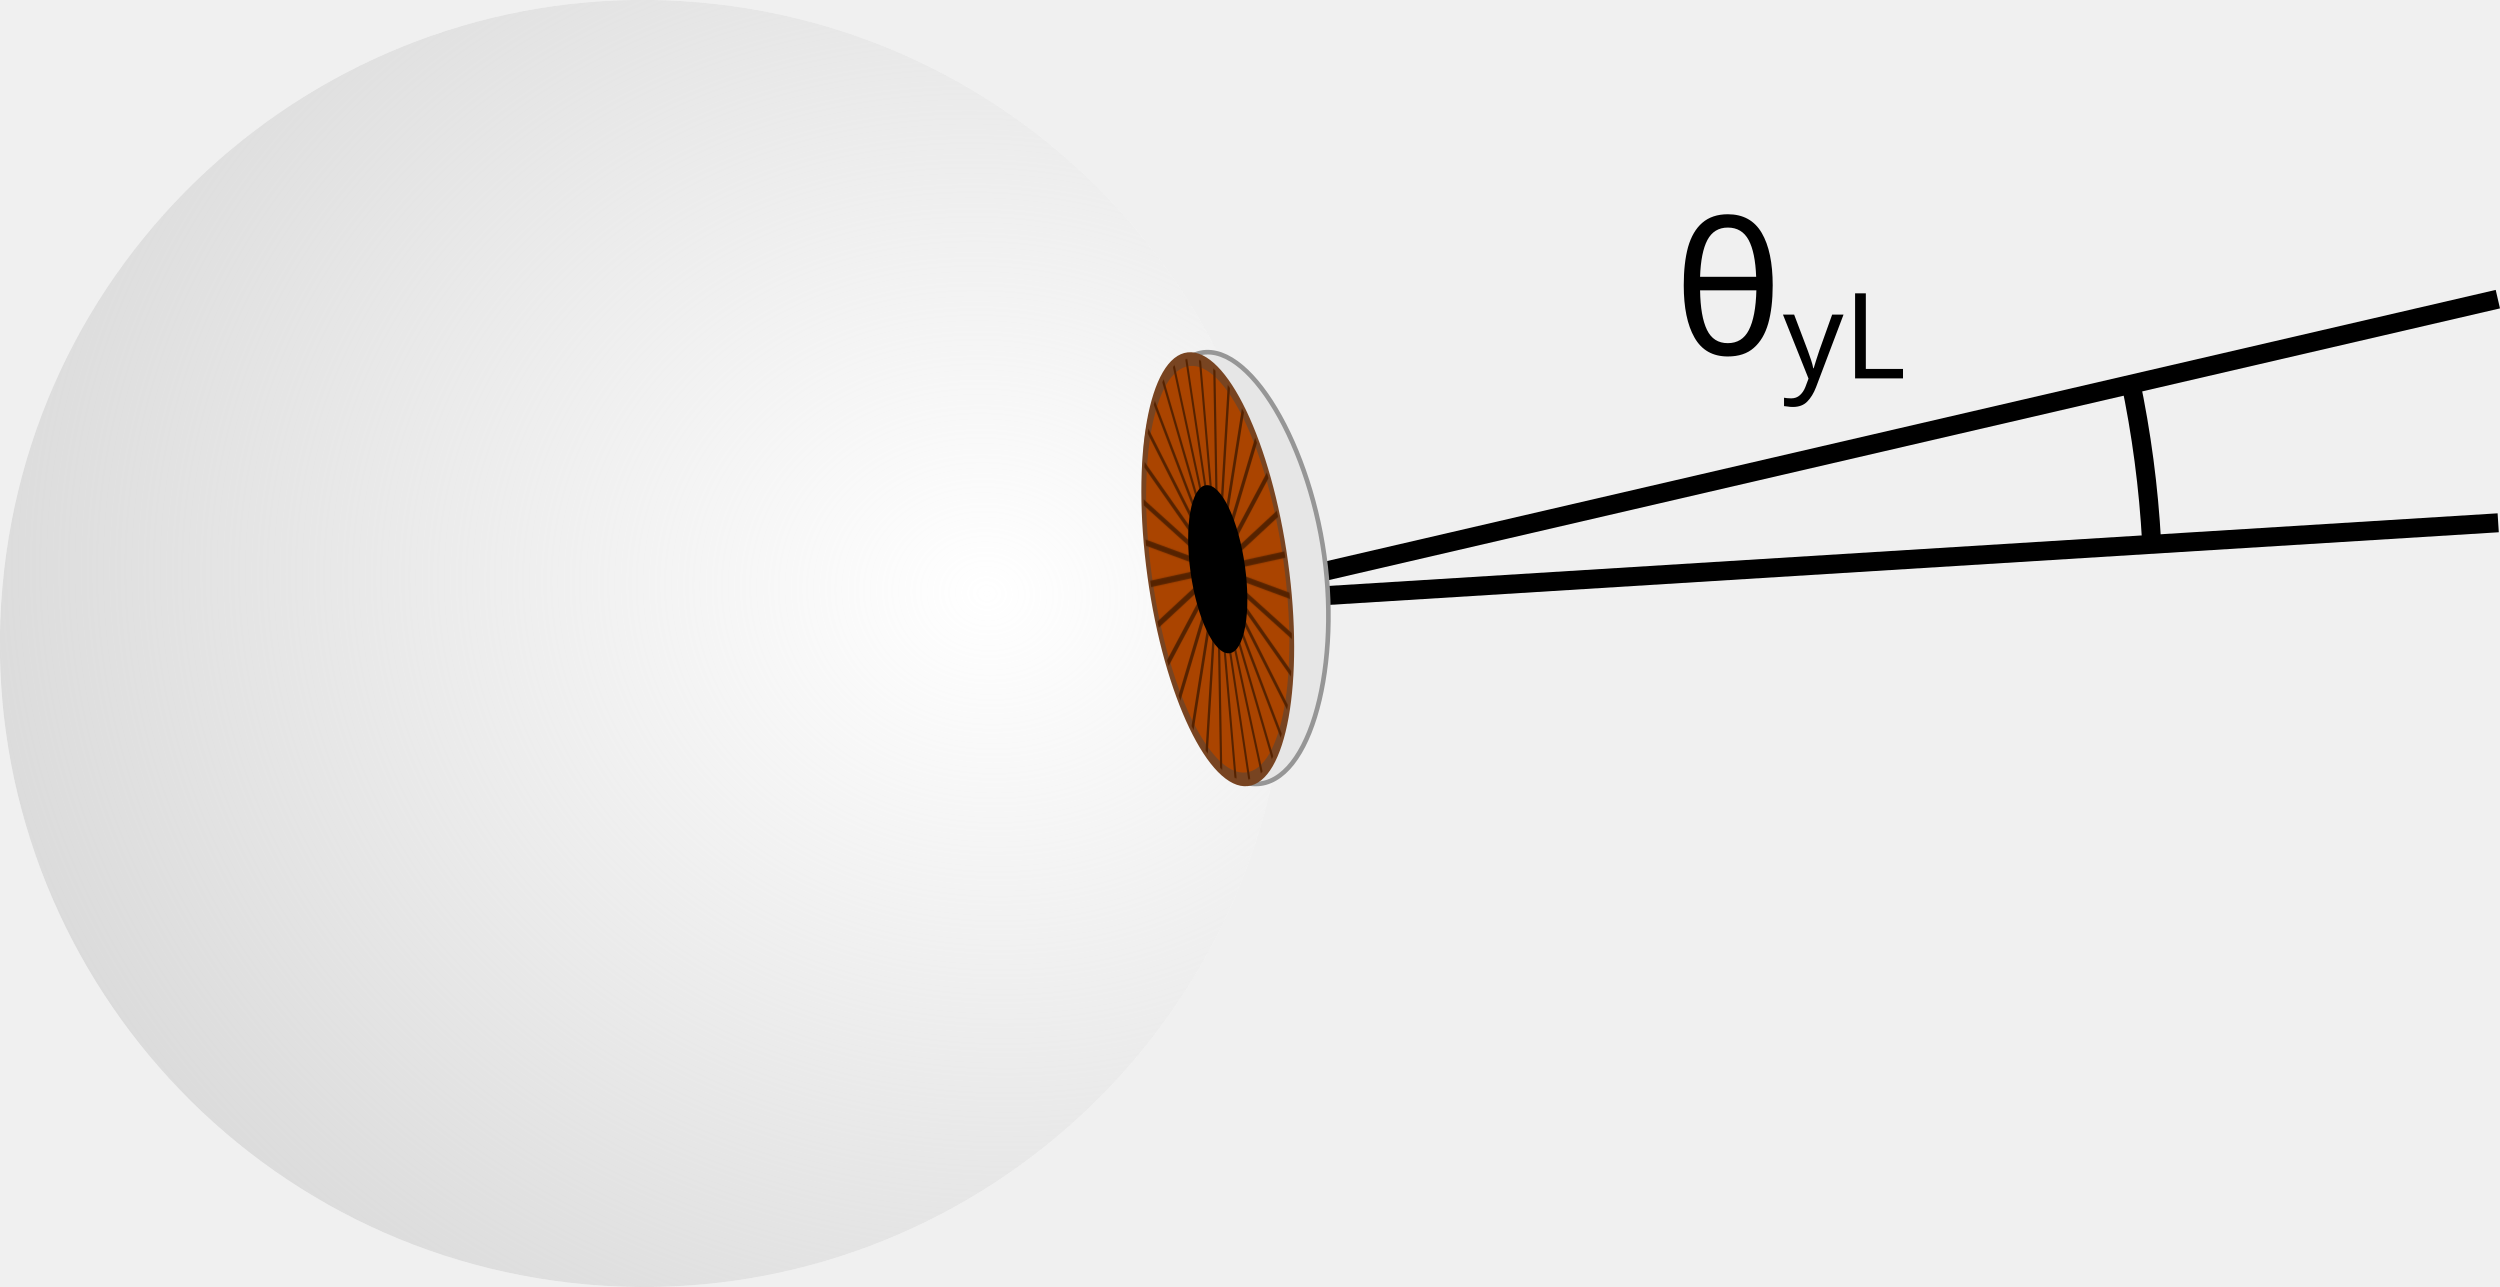
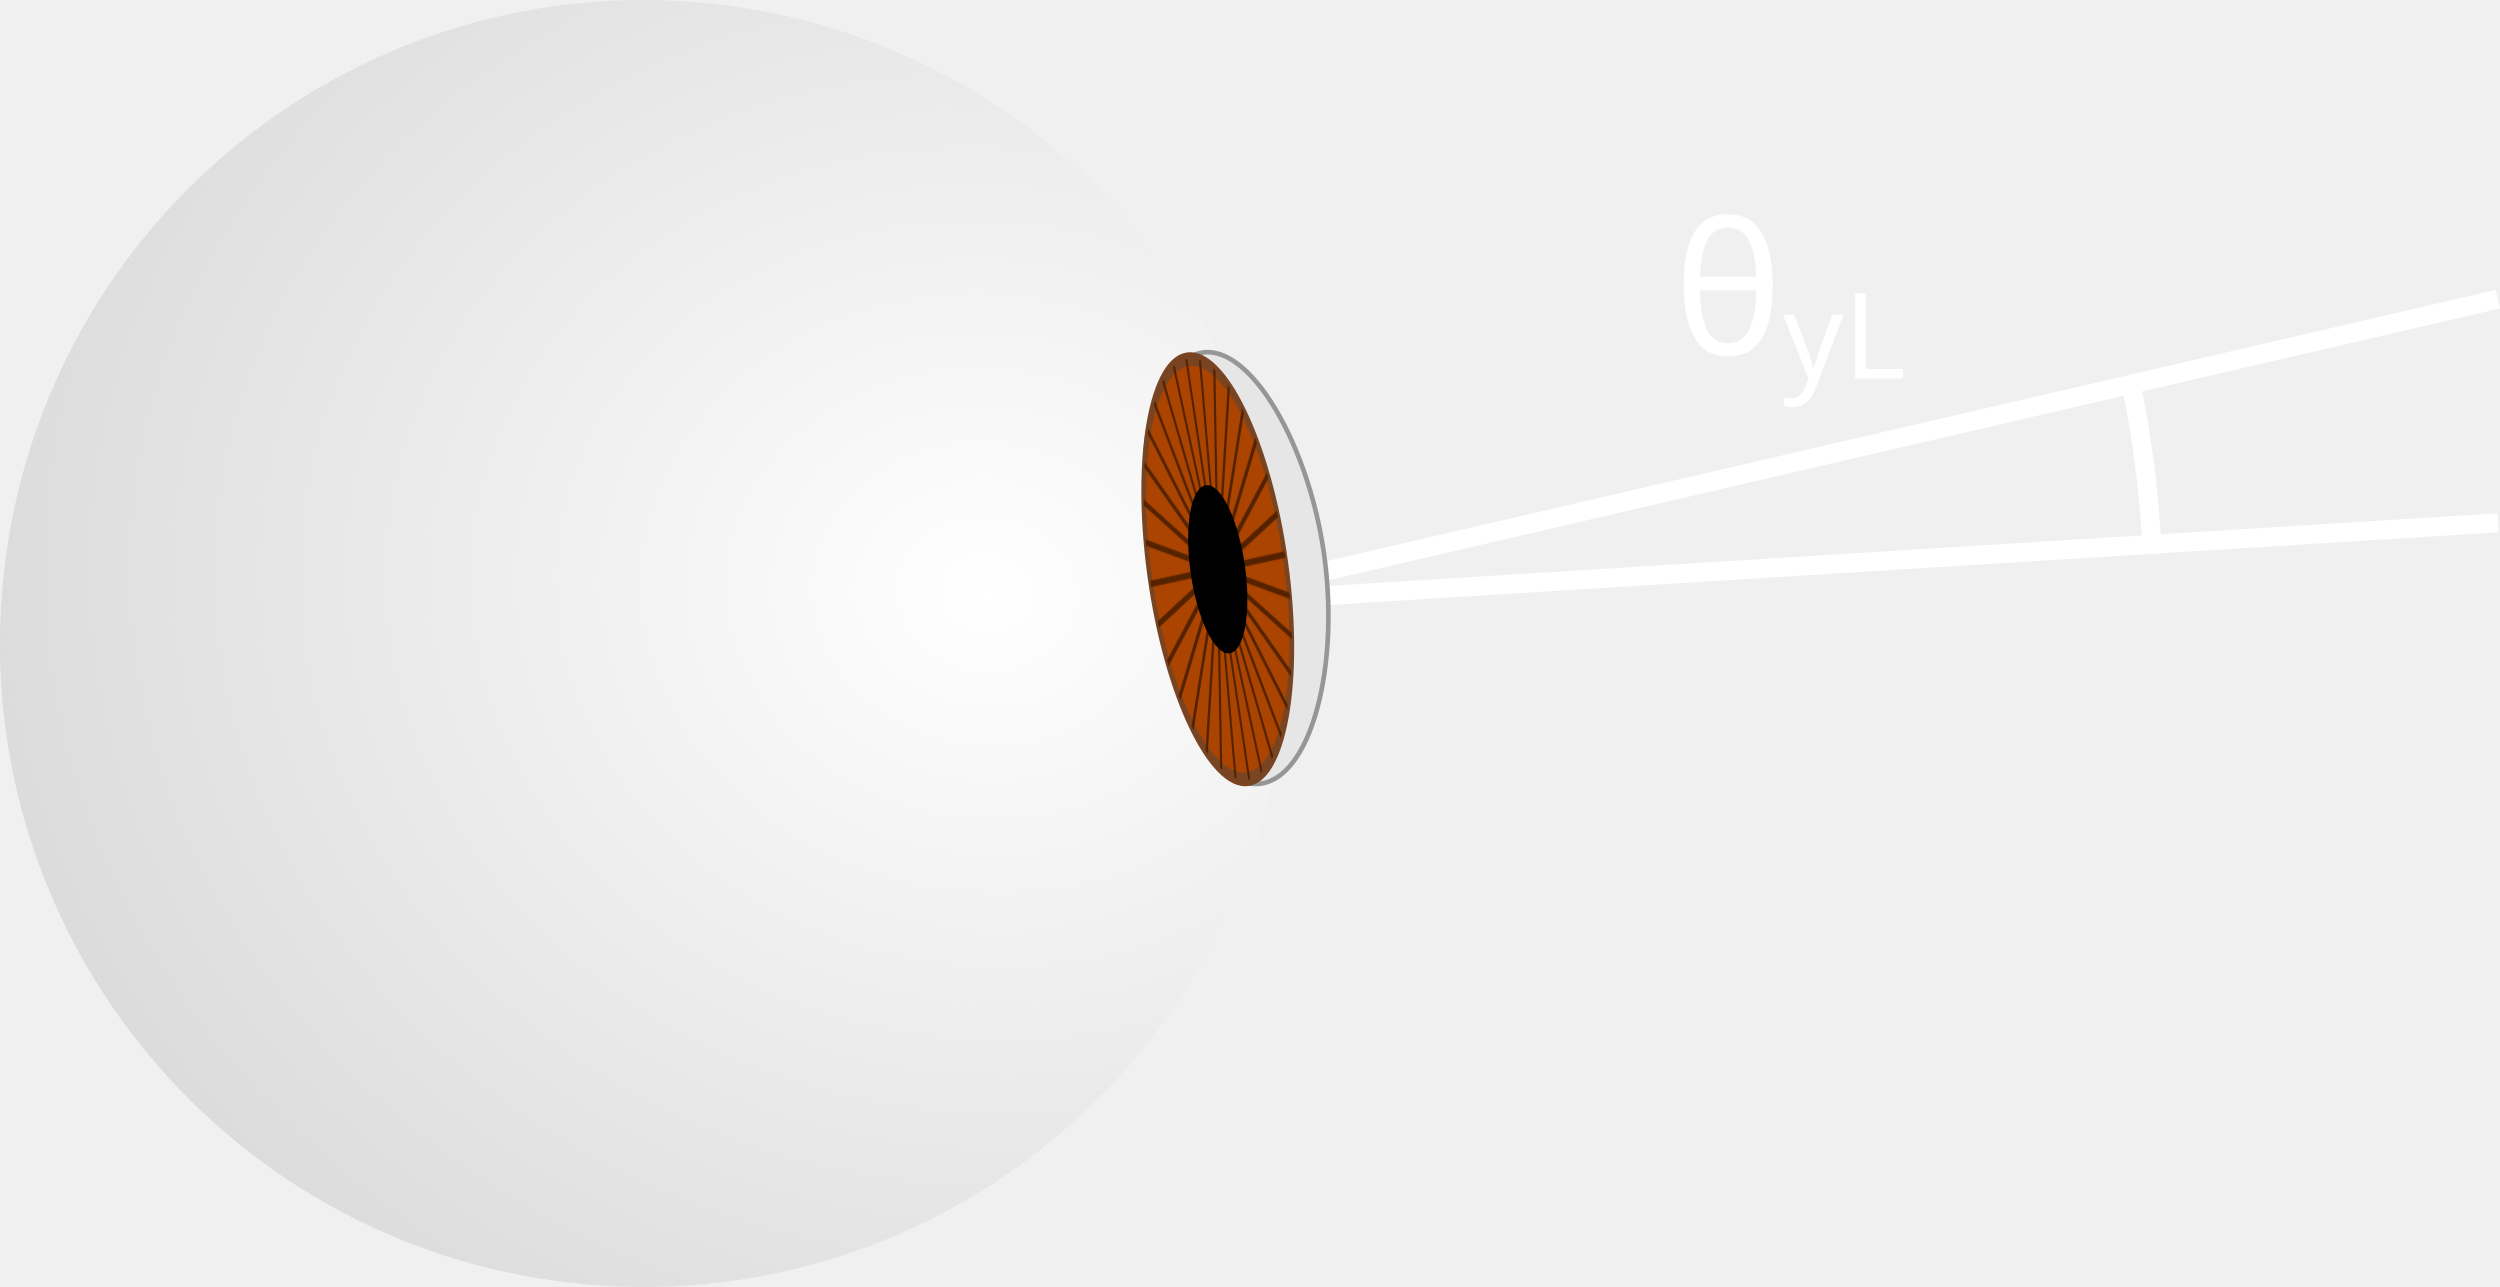
<svg xmlns="http://www.w3.org/2000/svg" xmlns:xlink="http://www.w3.org/1999/xlink" width="34.899mm" height="17.966mm" viewBox="0 0 34.899 17.966" version="1.1" id="svg4240">
  <defs id="defs4237">
    <radialGradient xlink:href="#linearGradient112791" id="radialGradient112793" cx="48.427" cy="159.156" fx="48.427" fy="159.156" r="5.28" gradientUnits="userSpaceOnUse" gradientTransform="matrix(2.199471,0,0,1.890811,-57.3088,-141.9166)" />
    <linearGradient id="linearGradient112791">
      <stop style="stop-color:#cccccc;stop-opacity:0;" offset="0" id="stop112789" />
      <stop style="stop-color:#cccccc;stop-opacity:1;" offset="1" id="stop112787" />
    </linearGradient>
    <filter style="color-interpolation-filters:sRGB" id="filter149951" x="-inf" y="-inf" width="inf" height="inf">
      <feGaussianBlur stdDeviation="0.02 0.05" result="blur" id="feGaussianBlur149949" />
    </filter>
    <filter style="color-interpolation-filters:sRGB" id="filter149947" x="-0.285" y="-0.006" width="1.569" height="1.013">
      <feGaussianBlur stdDeviation="0.02 0.05" result="blur" id="feGaussianBlur149945" />
    </filter>
    <filter style="color-interpolation-filters:sRGB" id="filter149943" x="-0.003" y="-0.387" width="1.005" height="1.775">
      <feGaussianBlur stdDeviation="0.02 0.05" result="blur" id="feGaussianBlur149941" />
    </filter>
    <filter style="color-interpolation-filters:sRGB" id="filter149939" x="-0.022" y="-0.01" width="1.045" height="1.02">
      <feGaussianBlur stdDeviation="0.02 0.05" result="blur" id="feGaussianBlur149937" />
    </filter>
    <filter style="color-interpolation-filters:sRGB" id="filter149935" x="-0.006" y="-0.031" width="1.012" height="1.062">
      <feGaussianBlur stdDeviation="0.02 0.05" result="blur" id="feGaussianBlur149933" />
    </filter>
    <filter style="color-interpolation-filters:sRGB" id="filter149931" x="-0.005" y="-0.037" width="1.011" height="1.075">
      <feGaussianBlur stdDeviation="0.02 0.05" result="blur" id="feGaussianBlur149929" />
    </filter>
    <filter style="color-interpolation-filters:sRGB" id="filter149927" x="-0.027" y="-0.009" width="1.054" height="1.018">
      <feGaussianBlur stdDeviation="0.02 0.05" result="blur" id="feGaussianBlur149925" />
    </filter>
    <filter style="color-interpolation-filters:sRGB" id="filter149923" x="-0.012" y="-0.015" width="1.023" height="1.03">
      <feGaussianBlur stdDeviation="0.02 0.05" result="blur" id="feGaussianBlur149921" />
    </filter>
    <filter style="color-interpolation-filters:sRGB" id="filter149919" x="-0.01" y="-0.017" width="1.021" height="1.034">
      <feGaussianBlur stdDeviation="0.02 0.05" result="blur" id="feGaussianBlur149917" />
    </filter>
    <filter style="color-interpolation-filters:sRGB" id="filter149915" x="-inf" y="-inf" width="inf" height="inf">
      <feGaussianBlur stdDeviation="0.02 0.05" result="blur" id="feGaussianBlur149913" />
    </filter>
    <filter style="color-interpolation-filters:sRGB" id="filter149911" x="-0.042" y="-0.008" width="1.085" height="1.016">
      <feGaussianBlur stdDeviation="0.02 0.05" result="blur" id="feGaussianBlur149909" />
    </filter>
    <filter style="color-interpolation-filters:sRGB" id="filter149907" x="-0.004" y="-0.058" width="1.008" height="1.116">
      <feGaussianBlur stdDeviation="0.02 0.05" result="blur" id="feGaussianBlur149905" />
    </filter>
    <filter style="color-interpolation-filters:sRGB" id="filter149903" x="-0.015" y="-0.013" width="1.029" height="1.026">
      <feGaussianBlur stdDeviation="0.02 0.05" result="blur" id="feGaussianBlur149901" />
    </filter>
    <filter style="color-interpolation-filters:sRGB" id="filter149899" x="-0.008" y="-0.021" width="1.017" height="1.041">
      <feGaussianBlur stdDeviation="0.02 0.05" result="blur" id="feGaussianBlur149897" />
    </filter>
    <filter style="color-interpolation-filters:sRGB" id="filter149895" x="-0.004" y="-0.084" width="1.007" height="1.167">
      <feGaussianBlur stdDeviation="0.02 0.05" result="blur" id="feGaussianBlur149893" />
    </filter>
    <filter style="color-interpolation-filters:sRGB" id="filter149891" x="-0.061" y="-0.007" width="1.122" height="1.015">
      <feGaussianBlur stdDeviation="0.02 0.05" result="blur" id="feGaussianBlur149889" />
    </filter>
    <filter style="color-interpolation-filters:sRGB" id="filter149887" x="-0.017" y="-0.012" width="1.033" height="1.023">
      <feGaussianBlur stdDeviation="0.02 0.05" result="blur" id="feGaussianBlur149885" />
    </filter>
    <filter style="color-interpolation-filters:sRGB" id="filter149883" x="-0.007" y="-0.024" width="1.015" height="1.047">
      <feGaussianBlur stdDeviation="0.02 0.05" result="blur" id="feGaussianBlur149881" />
    </filter>
    <rect x="450.938" y="481.436" width="60.16" height="48.604" id="rect18398-7-9-1-8-5-7" />
  </defs>
  <g id="layer1" transform="translate(-18.87913,-98.56707)">
-     <path style="display:inline;fill:none;stroke:#000000;stroke-width:0.265;stroke-linecap:butt;stroke-linejoin:miter;stroke-miterlimit:4;stroke-dasharray:none;stroke-opacity:1" d="M 35.397,107.005 53.753,105.865" id="path8260" />
-     <path style="display:inline;fill:none;stroke:#000000;stroke-width:0.265;stroke-linecap:butt;stroke-linejoin:miter;stroke-miterlimit:4;stroke-dasharray:none;stroke-opacity:1" d="m 53.748,102.743 -18.362,4.26" id="path9124" />
-     <path style="fill:#000000;fill-opacity:0;stroke:#000000;stroke-width:0.265;stroke-miterlimit:4;stroke-dasharray:none;stroke-opacity:1" id="path8544" d="m 48.615,103.866 a 13.536,14.187 0 0 1 0.3,2.272" />
-     <text xml:space="preserve" transform="matrix(0.1919466,0,0,0.1919466,-44.31325,8.841707)" id="text18396-5-6-7-5-9-5" style="font-style:normal;font-variant:normal;font-weight:normal;font-stretch:normal;font-size:13.333px;line-height:1.25;font-family:sans-serif;-inkscape-font-specification:'sans-serif, Normal';font-variant-ligatures:normal;font-variant-caps:normal;font-variant-numeric:normal;font-variant-east-asian:normal;white-space:pre;shape-inside:url(#rect18398-7-9-1-8-5-7);fill:#000000;fill-opacity:1;stroke:none">
-       <tspan x="450.938" y="493.232" id="tspan975">θ<tspan style="font-size:65%;baseline-shift:sub" id="tspan973">yL</tspan>
+     <path style="display:inline;fill:#ffffff;stroke:#ffffff;stroke-width:0.265;stroke-linecap:butt;stroke-linejoin:miter;stroke-miterlimit:4;stroke-dasharray:none;stroke-opacity:1" d="M 35.397,107.005 53.753,105.865" id="path8260" />
+     <path style="display:inline;fill:#ffffff;stroke:#ffffff;stroke-width:0.265;stroke-linecap:butt;stroke-linejoin:miter;stroke-miterlimit:4;stroke-dasharray:none;stroke-opacity:1" d="m 53.748,102.743 -18.362,4.26" id="path9124" />
+     <path style="fill:#ffffff;fill-opacity:0;stroke:#ffffff;stroke-width:0.265;stroke-miterlimit:4;stroke-dasharray:none;stroke-opacity:1" id="path8544" d="m 48.615,103.866 a 13.536,14.187 0 0 1 0.3,2.272" />
+     <text xml:space="preserve" transform="matrix(0.1919466,0,0,0.1919466,-44.31325,8.841707)" id="text18396-5-6-7-5-9-5" style="font-style:normal;font-variant:normal;font-weight:normal;font-stretch:normal;font-size:13.333px;line-height:1.25;font-family:sans-serif;-inkscape-font-specification:'sans-serif, Normal';font-variant-ligatures:normal;font-variant-caps:normal;font-variant-numeric:normal;font-variant-east-asian:normal;white-space:pre;shape-inside:url(#rect18398-7-9-1-8-5-7);fill:#ffffff;fill-opacity:1;stroke:none">
+       <tspan x="450.938" y="493.232" id="tspan1011">θ<tspan style="font-size:65%;baseline-shift:sub" id="tspan1009">yL</tspan>
      </tspan>
    </text>
    <g id="g10289" transform="matrix(0.7254675,0,0,0.7254675,-6.021056,-5.255608)">
      <g id="g113593" transform="matrix(2.390049,0.2713265,-0.2713265,2.390049,-21.13688,-238.8738)" style="display:inline">
        <circle style="display:inline;fill:#ffffff;fill-opacity:1;stroke:none;stroke-width:0.265;stroke-miterlimit:4;stroke-dasharray:none;stroke-dashoffset:0;stroke-opacity:1" id="path111593-3" cx="46.517" cy="159.723" r="5.148" />
        <circle style="fill:url(#radialGradient112793);fill-opacity:1;stroke:none;stroke-width:0.265;stroke-miterlimit:4;stroke-dasharray:none;stroke-dashoffset:0;stroke-opacity:1" id="path111593" cx="46.517" cy="159.723" r="5.148" />
        <path id="path113509" style="fill:#e6e6e6;stroke:#969696;stroke-width:0.037" d="m 11.001,166.33 c -10e-7,0.953 -0.391,1.849 -0.836,1.725 -0.363,-0.101 -0.529,-0.752 -0.543,-1.687 -0.013,-0.856 0.089,-1.6 0.543,-1.764 0.434,-0.156 0.836,0.773 0.836,1.725 z" transform="matrix(0.968537,-0.2488695,0.2476672,0.9688452,0,0)" />
      </g>
      <g id="g148779" transform="matrix(0.1309093,-0.01408519,0.05594049,0.4041945,39.10133,111.8266)">
        <circle style="display:inline;fill:#aa4400;fill-opacity:1;stroke:#784421;stroke-width:0.65;stroke-miterlimit:4;stroke-dasharray:none;stroke-dashoffset:0;stroke-opacity:1" id="path136310" cx="96.405" cy="107.859" r="10" />
        <g id="g148799">
          <path style="fill:#552200;stroke:#552200;stroke-width:0.302;stroke-linecap:butt;stroke-linejoin:miter;stroke-miterlimit:4;stroke-dasharray:none;stroke-opacity:1;filter:url(#filter149951)" d="M 96.405,107.859 Z" id="path142597" />
          <path style="fill:#552200;stroke:#552200;stroke-width:0.302;stroke-linecap:butt;stroke-linejoin:miter;stroke-miterlimit:4;stroke-dasharray:none;stroke-opacity:1;filter:url(#filter149947)" d="m 96.056,97.847 0.699,20.024" id="path142599" />
          <path style="fill:#552200;stroke:#552200;stroke-width:0.302;stroke-linecap:butt;stroke-linejoin:miter;stroke-miterlimit:4;stroke-dasharray:none;stroke-opacity:1;filter:url(#filter149943)" d="M 86.393,108.209 106.417,107.51" id="path142599-0" />
          <path style="fill:#552200;stroke:#552200;stroke-width:0.302;stroke-linecap:butt;stroke-linejoin:miter;stroke-miterlimit:4;stroke-dasharray:none;stroke-opacity:1;filter:url(#filter149939)" d="m 92.251,98.743 8.309,18.232" id="path142599-5" />
          <path style="fill:#552200;stroke:#552200;stroke-width:0.302;stroke-linecap:butt;stroke-linejoin:miter;stroke-miterlimit:4;stroke-dasharray:none;stroke-opacity:1;filter:url(#filter149935)" d="m 87.289,112.014 18.232,-8.309" id="path142599-0-4" />
          <path style="fill:#552200;stroke:#552200;stroke-width:0.302;stroke-linecap:butt;stroke-linejoin:miter;stroke-miterlimit:4;stroke-dasharray:none;stroke-opacity:1;filter:url(#filter149931)" d="M 105.789,111.368 87.022,104.351" id="path142599-5-0" />
          <path style="fill:#552200;stroke:#552200;stroke-width:0.302;stroke-linecap:butt;stroke-linejoin:miter;stroke-miterlimit:4;stroke-dasharray:none;stroke-opacity:1;filter:url(#filter149927)" d="m 99.914,98.475 -7.017,18.767" id="path142599-0-4-5" />
          <path style="fill:#552200;stroke:#552200;stroke-width:0.302;stroke-linecap:butt;stroke-linejoin:miter;stroke-miterlimit:4;stroke-dasharray:none;stroke-opacity:1;filter:url(#filter149923)" d="M 89.573,115.186 103.238,100.532" id="path142599-0-9" />
          <path style="fill:#552200;stroke:#552200;stroke-width:0.302;stroke-linecap:butt;stroke-linejoin:miter;stroke-miterlimit:4;stroke-dasharray:none;stroke-opacity:1;filter:url(#filter149919)" d="M 103.732,114.691 89.078,101.027" id="path142599-0-9-2" />
          <path style="fill:#552200;stroke:#552200;stroke-width:0.302;stroke-linecap:butt;stroke-linejoin:miter;stroke-miterlimit:4;stroke-dasharray:none;stroke-opacity:1;filter:url(#filter149915)" d="M 96.405,107.859 Z" id="path142597-9" />
          <path style="fill:#552200;stroke:#552200;stroke-width:0.302;stroke-linecap:butt;stroke-linejoin:miter;stroke-miterlimit:4;stroke-dasharray:none;stroke-opacity:1;filter:url(#filter149911)" d="m 94.109,98.108 4.592,19.503" id="path142599-4" />
          <path style="fill:#552200;stroke:#552200;stroke-width:0.302;stroke-linecap:butt;stroke-linejoin:miter;stroke-miterlimit:4;stroke-dasharray:none;stroke-opacity:1;filter:url(#filter149907)" d="m 86.654,110.155 19.503,-4.592" id="path142599-0-6" />
          <path style="fill:#552200;stroke:#552200;stroke-width:0.302;stroke-linecap:butt;stroke-linejoin:miter;stroke-miterlimit:4;stroke-dasharray:none;stroke-opacity:1;filter:url(#filter149903)" d="M 90.552,99.729 102.258,115.99" id="path142599-5-9" />
          <path style="fill:#552200;stroke:#552200;stroke-width:0.302;stroke-linecap:butt;stroke-linejoin:miter;stroke-miterlimit:4;stroke-dasharray:none;stroke-opacity:1;filter:url(#filter149899)" d="M 88.275,113.712 104.536,102.006" id="path142599-0-4-2" />
          <path style="fill:#552200;stroke:#552200;stroke-width:0.302;stroke-linecap:butt;stroke-linejoin:miter;stroke-miterlimit:4;stroke-dasharray:none;stroke-opacity:1;filter:url(#filter149895)" d="M 106.293,109.469 86.517,106.249" id="path142599-5-0-2" />
          <path style="fill:#552200;stroke:#552200;stroke-width:0.302;stroke-linecap:butt;stroke-linejoin:miter;stroke-miterlimit:4;stroke-dasharray:none;stroke-opacity:1;filter:url(#filter149891)" d="M 98.016,97.971 94.795,117.747" id="path142599-0-4-5-4" />
          <path style="fill:#552200;stroke:#552200;stroke-width:0.302;stroke-linecap:butt;stroke-linejoin:miter;stroke-miterlimit:4;stroke-dasharray:none;stroke-opacity:1;filter:url(#filter149887)" d="M 91.134,116.378 101.677,99.34" id="path142599-0-9-7" />
          <path style="fill:#552200;stroke:#552200;stroke-width:0.302;stroke-linecap:butt;stroke-linejoin:miter;stroke-miterlimit:4;stroke-dasharray:none;stroke-opacity:1;filter:url(#filter149883)" d="M 104.924,113.131 87.886,102.587" id="path142599-0-9-2-7" />
        </g>
        <circle style="display:inline;fill:#000000;fill-opacity:1;stroke:none;stroke-width:0.26;stroke-miterlimit:4;stroke-dasharray:none;stroke-dashoffset:0;stroke-opacity:1" id="path136310-4" cx="96.405" cy="107.859" r="4" />
      </g>
    </g>
  </g>
</svg>
